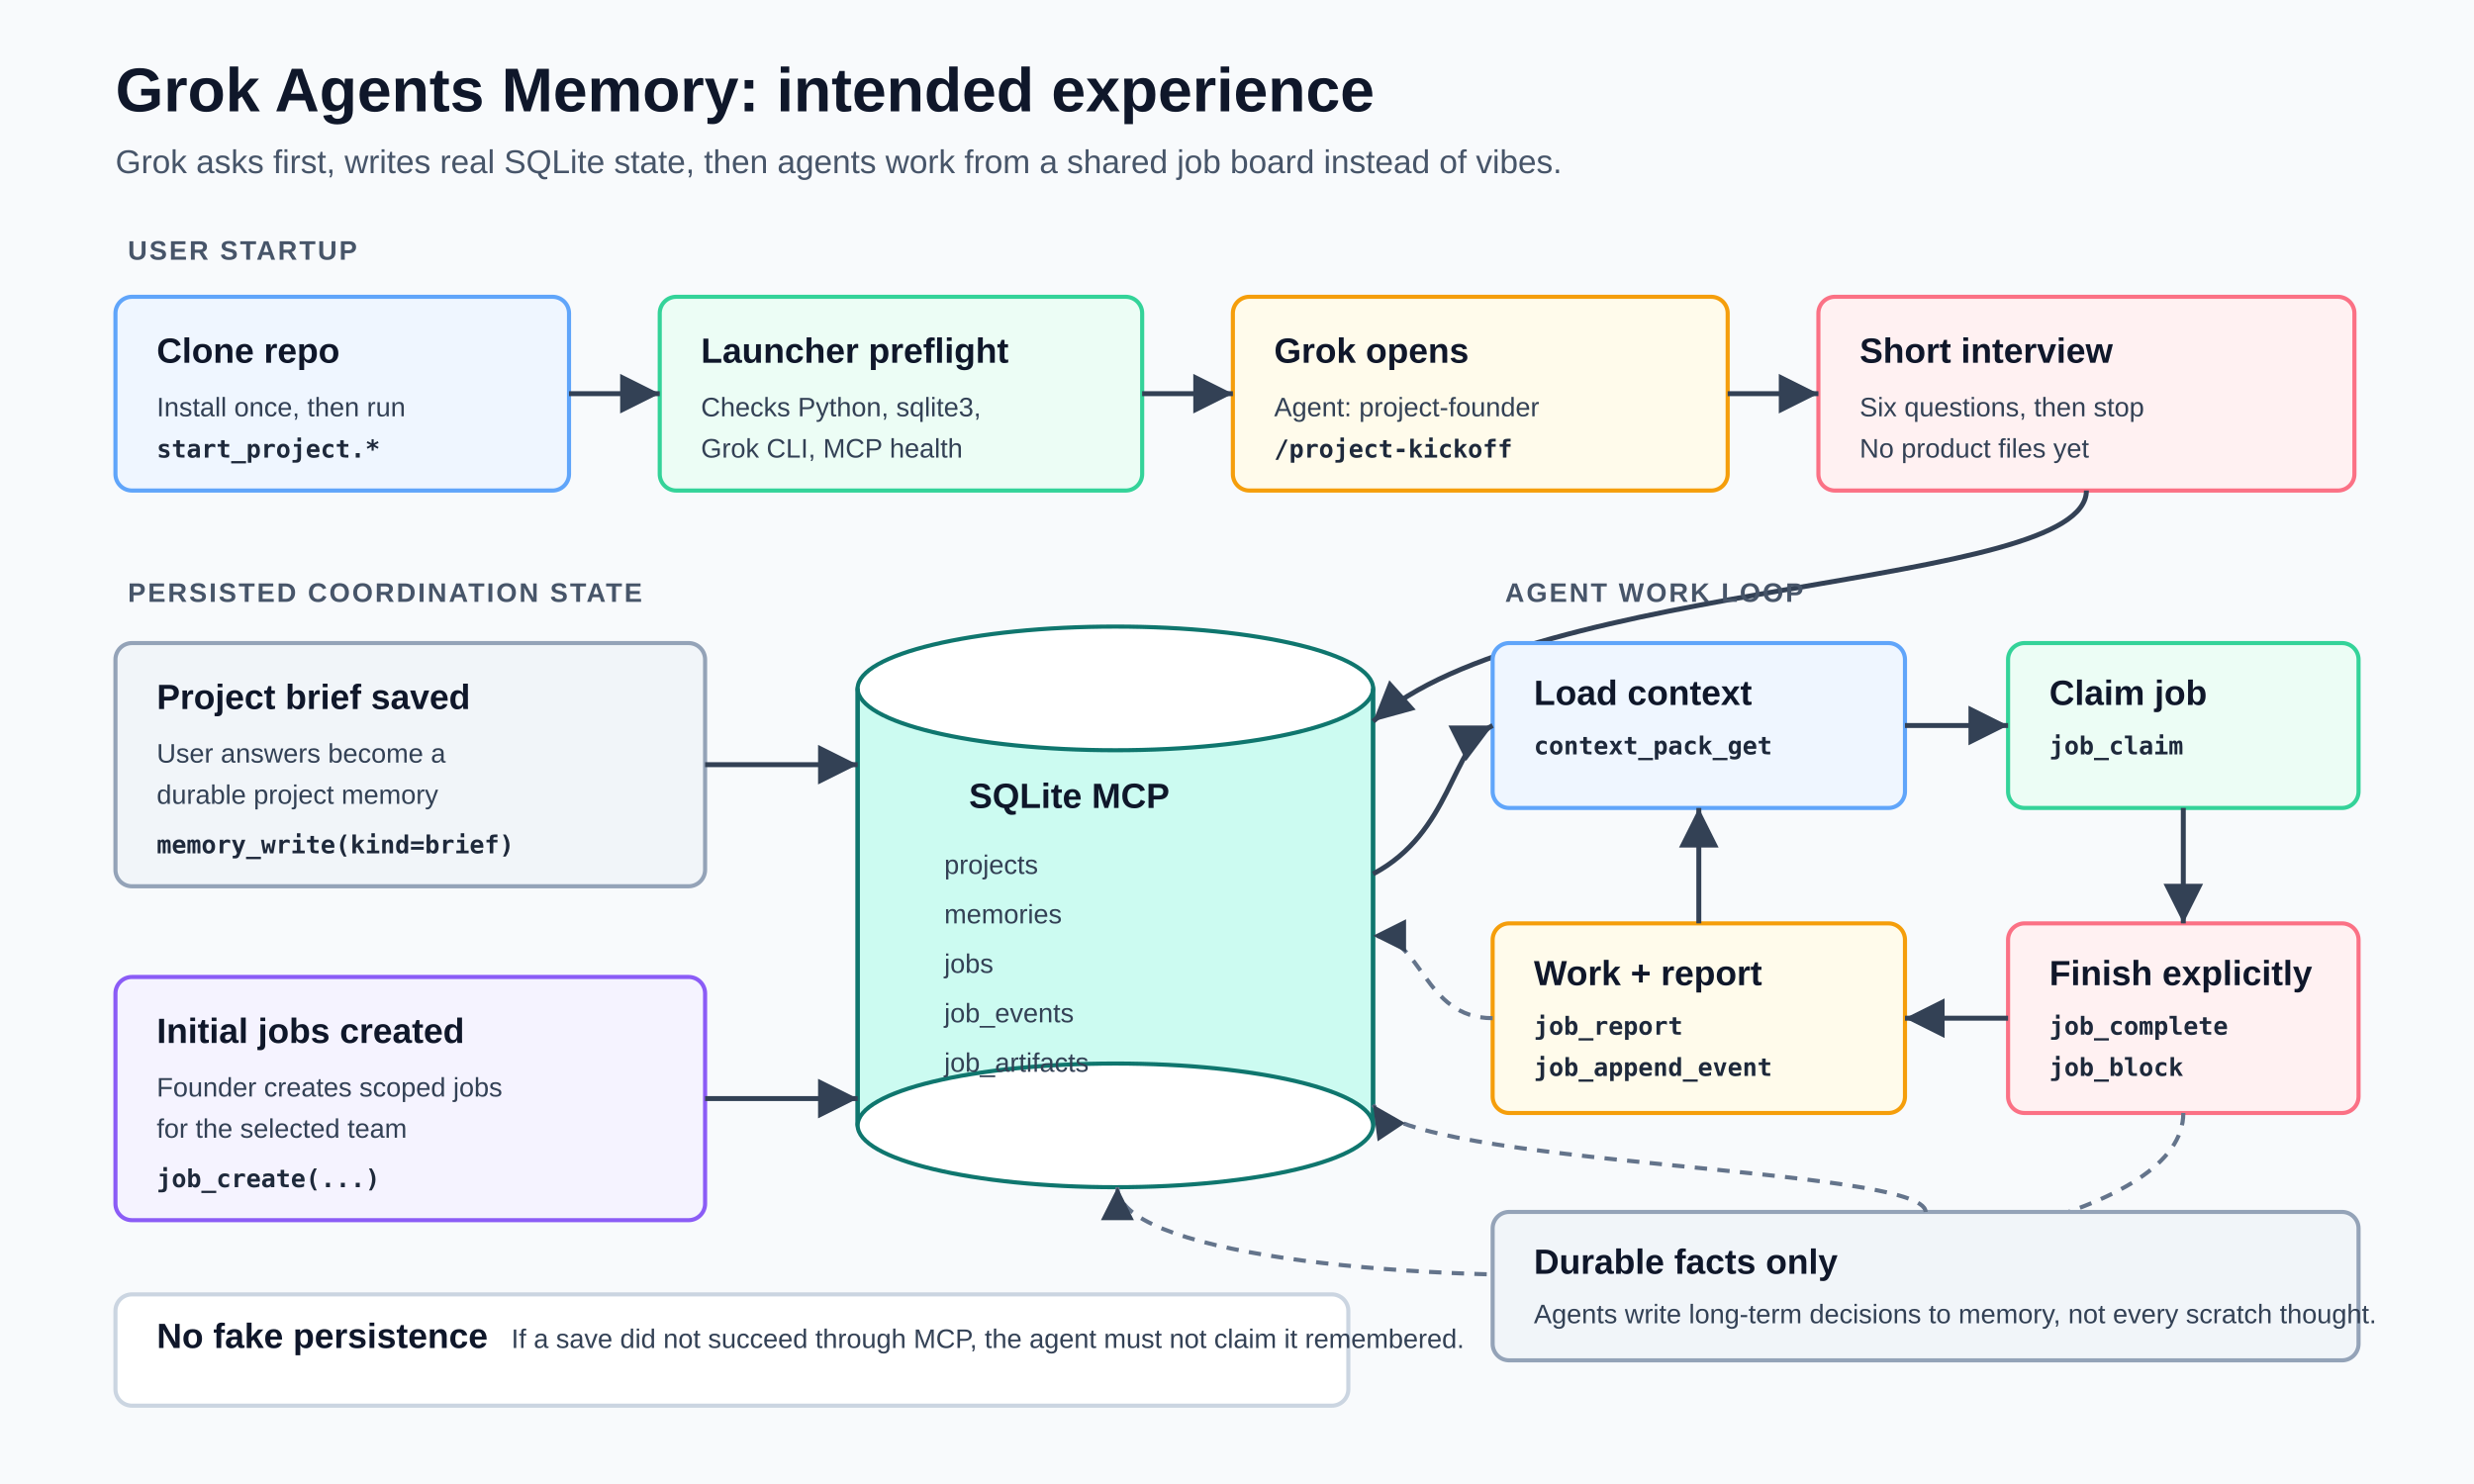
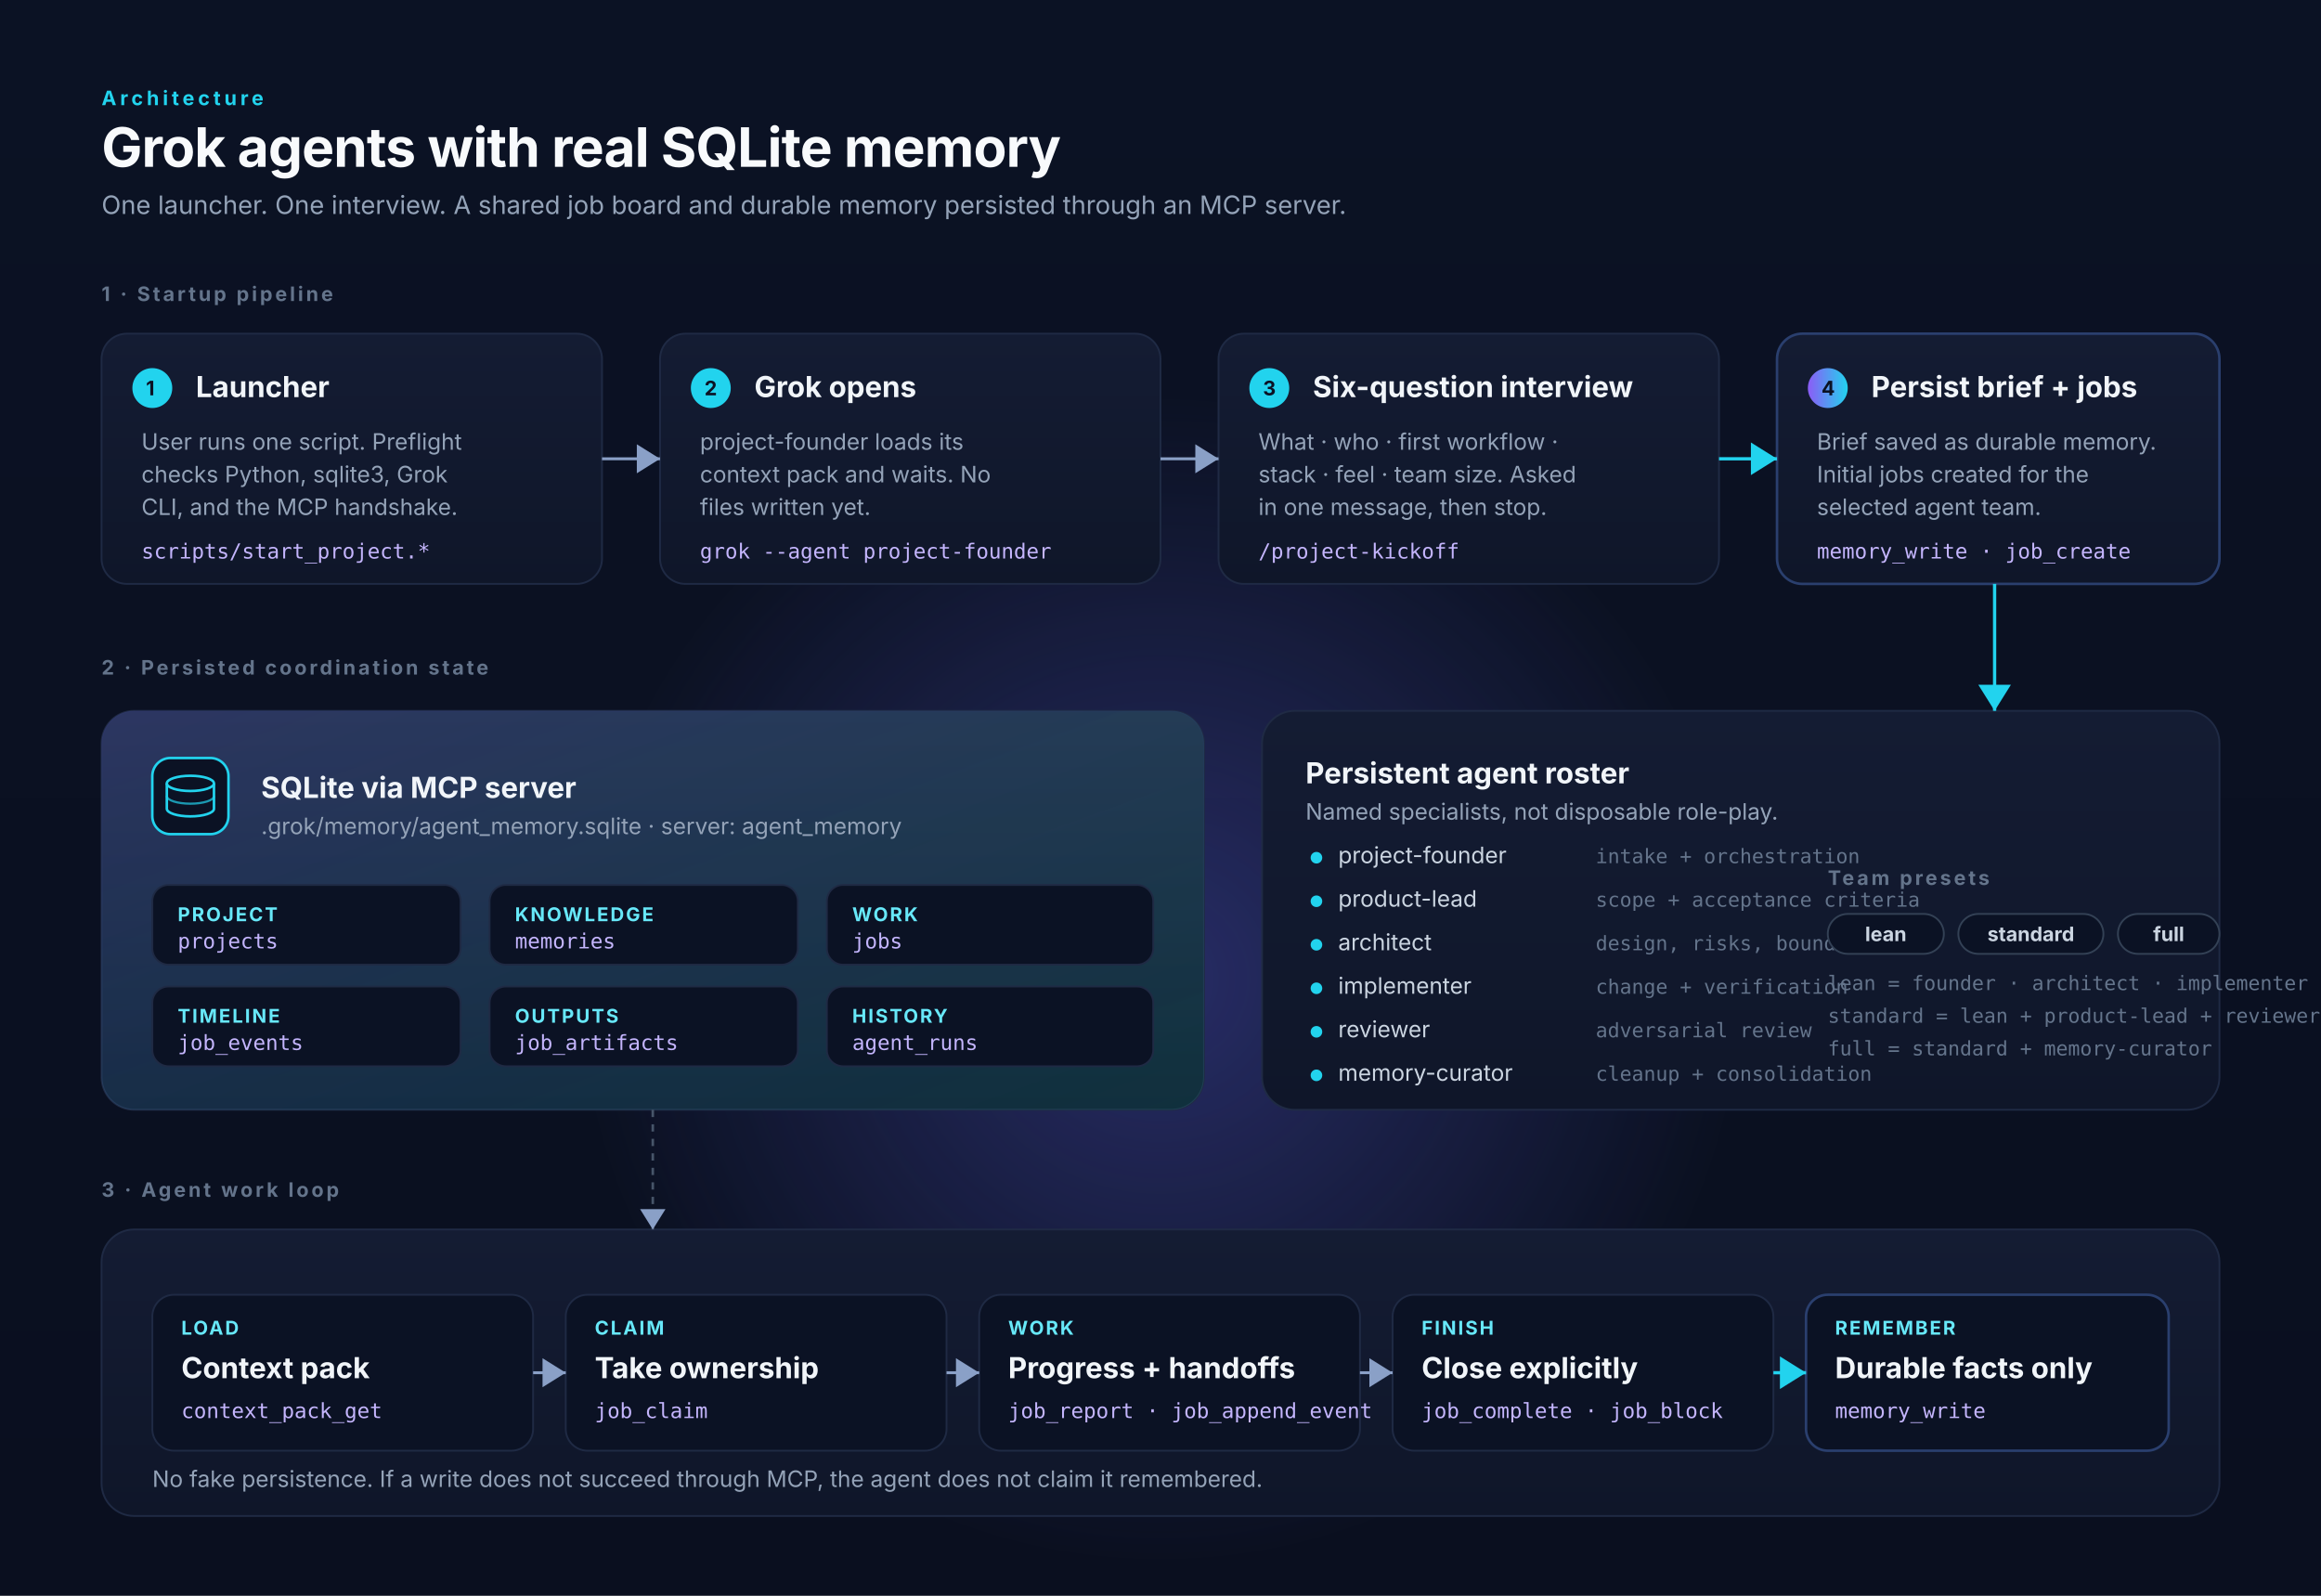
- <svg xmlns="http://www.w3.org/2000/svg" width="1200" height="720" viewBox="0 0 1200 720" role="img" aria-labelledby="title desc">
+ <svg xmlns="http://www.w3.org/2000/svg" width="1280" height="880" viewBox="0 0 1280 880" role="img" aria-labelledby="title desc" font-family="Inter, ui-sans-serif, system-ui, -apple-system, Segoe UI, Roboto, Helvetica, Arial, sans-serif">
  <defs>
-     <marker id="arrow" markerWidth="12" markerHeight="12" refX="10" refY="6" orient="auto" markerUnits="strokeWidth">
-       <path d="M2,2 L10,6 L2,10 Z" fill="#334155" />
+     <linearGradient id="bg" x1="0" y1="0" x2="0" y2="1">
+       <stop offset="0" stop-color="#0b1224" />
+       <stop offset="1" stop-color="#0a0f1f" />
+     </linearGradient>
+     <linearGradient id="accent" x1="0" y1="0" x2="1" y2="0">
+       <stop offset="0" stop-color="#8b5cf6" />
+       <stop offset="1" stop-color="#22d3ee" />
+     </linearGradient>
+     <linearGradient id="card" x1="0" y1="0" x2="0" y2="1">
+       <stop offset="0" stop-color="#141c33" />
+       <stop offset="1" stop-color="#0f1629" />
+     </linearGradient>
+     <linearGradient id="db" x1="0" y1="0" x2="0" y2="1">
+       <stop offset="0" stop-color="#1e293b" />
+       <stop offset="1" stop-color="#0f172a" />
+     </linearGradient>
+     <linearGradient id="hub" x1="0" y1="0" x2="1" y2="1">
+       <stop offset="0" stop-color="#6366f1" stop-opacity="0.35" />
+       <stop offset="1" stop-color="#14b8a6" stop-opacity="0.25" />
+     </linearGradient>
+     <radialGradient id="glow" cx="0.5" cy="0.5" r="0.5">
+       <stop offset="0" stop-color="#6366f1" stop-opacity="0.55" />
+       <stop offset="1" stop-color="#6366f1" stop-opacity="0" />
+     </radialGradient>
+     <marker id="arr" markerWidth="10" markerHeight="10" refX="8" refY="5" orient="auto" markerUnits="strokeWidth">
+       <path d="M0,0 L8,5 L0,10 Z" fill="#8aa0c7" />
+     </marker>
+     <marker id="arrA" markerWidth="10" markerHeight="10" refX="8" refY="5" orient="auto" markerUnits="strokeWidth">
+       <path d="M0,0 L8,5 L0,10 Z" fill="#22d3ee" />
    </marker>
    <style>
-       .bg { fill: #f8fafc; }
-       .title { font: 700 30px Arial, sans-serif; fill: #0f172a; }
-       .subtitle { font: 16px Arial, sans-serif; fill: #475569; }
-       .section-label { font: 700 13px Arial, sans-serif; letter-spacing: 1px; fill: #475569; }
-       .box { fill: #ffffff; stroke: #cbd5e1; stroke-width: 2; rx: 8; }
-       .box-blue { fill: #eff6ff; stroke: #60a5fa; stroke-width: 2; rx: 8; }
-       .box-green { fill: #ecfdf5; stroke: #34d399; stroke-width: 2; rx: 8; }
-       .box-amber { fill: #fffbeb; stroke: #f59e0b; stroke-width: 2; rx: 8; }
-       .box-rose { fill: #fff1f2; stroke: #fb7185; stroke-width: 2; rx: 8; }
-       .box-violet { fill: #f5f3ff; stroke: #8b5cf6; stroke-width: 2; rx: 8; }
-       .box-gray { fill: #f1f5f9; stroke: #94a3b8; stroke-width: 2; rx: 8; }
-       .db { fill: #ffffff; stroke: #0f766e; stroke-width: 2; }
-       .db-fill { fill: #ccfbf1; stroke: #0f766e; stroke-width: 2; }
-       .node-title { font: 700 17px Arial, sans-serif; fill: #0f172a; }
-       .node-text { font: 13px Arial, sans-serif; fill: #334155; }
-       .tiny { font: 12px Arial, sans-serif; fill: #475569; }
-       .code { font: 700 12px Consolas, monospace; fill: #1e293b; }
-       .arrow { stroke: #334155; stroke-width: 2.4; fill: none; marker-end: url(#arrow); }
-       .arrow-soft { stroke: #64748b; stroke-width: 2; fill: none; marker-end: url(#arrow); stroke-dasharray: 6 5; }
-       .rail { fill: none; stroke: #e2e8f0; stroke-width: 2; }
+       .h1 { font-size: 30px; font-weight: 700; fill: #f8fafc; letter-spacing: -0.4px; }
+       .h2 { font-size: 14px; fill: #94a3b8; }
+       .kicker { font-size: 11px; font-weight: 700; letter-spacing: 2px; fill: #22d3ee; text-transform: uppercase; }
+       .label { font-size: 11px; font-weight: 700; letter-spacing: 1.5px; fill: #64748b; text-transform: uppercase; }
+       .card-title { font-size: 16px; font-weight: 700; fill: #f1f5f9; }
+       .card-body { font-size: 12.5px; fill: #94a3b8; }
+       .mono { font-family: "JetBrains Mono", ui-monospace, SFMono-Regular, Menlo, Consolas, monospace; font-size: 11.5px; fill: #c4b5fd; }
+       .mono-dim { font-family: "JetBrains Mono", ui-monospace, SFMono-Regular, Menlo, Consolas, monospace; font-size: 11px; fill: #64748b; }
+       .tag { font-size: 10.5px; font-weight: 700; fill: #67e8f9; letter-spacing: 1px; }
+       .num { font-size: 11px; font-weight: 700; fill: #0b1224; }
+       .agent { font-size: 12.5px; fill: #cbd5e1; }
+       .agent-bullet { fill: #22d3ee; }
+       .arrow { stroke: #8aa0c7; stroke-width: 1.6; fill: none; marker-end: url(#arr); }
+       .arrow-soft { stroke: #475569; stroke-width: 1.4; fill: none; marker-end: url(#arr); stroke-dasharray: 4 4; }
+       .arrow-accent { stroke: #22d3ee; stroke-width: 1.8; fill: none; marker-end: url(#arrA); }
    </style>
  </defs>
-   <rect class="bg" x="0" y="0" width="1200" height="720" />
-   <text class="title" x="56" y="54">Grok Agents Memory: intended experience</text>
-   <text class="subtitle" x="56" y="84">Grok asks first, writes real SQLite state, then agents work from a shared job board instead of vibes.</text>
-   <text class="section-label" x="62" y="126">USER STARTUP</text>
-   <rect class="box-blue" x="56" y="144" width="220" height="94" />
-   <text class="node-title" x="76" y="176">Clone repo</text>
-   <text class="node-text" x="76" y="202">Install once, then run</text>
-   <text class="code" x="76" y="222">start_project.*</text>
-   <rect class="box-green" x="320" y="144" width="234" height="94" />
-   <text class="node-title" x="340" y="176">Launcher preflight</text>
-   <text class="node-text" x="340" y="202">Checks Python, sqlite3,</text>
-   <text class="node-text" x="340" y="222">Grok CLI, MCP health</text>
-   <rect class="box-amber" x="598" y="144" width="240" height="94" />
-   <text class="node-title" x="618" y="176">Grok opens</text>
-   <text class="node-text" x="618" y="202">Agent: project-founder</text>
-   <text class="code" x="618" y="222">/project-kickoff</text>
-   <rect class="box-rose" x="882" y="144" width="260" height="94" />
-   <text class="node-title" x="902" y="176">Short interview</text>
-   <text class="node-text" x="902" y="202">Six questions, then stop</text>
-   <text class="node-text" x="902" y="222">No product files yet</text>
-   <path class="arrow" d="M276 191 H320" />
-   <path class="arrow" d="M554 191 H598" />
-   <path class="arrow" d="M838 191 H882" />
-   <text class="section-label" x="62" y="292">PERSISTED COORDINATION STATE</text>
-   <rect class="box-gray" x="56" y="312" width="286" height="118" />
-   <text class="node-title" x="76" y="344">Project brief saved</text>
-   <text class="node-text" x="76" y="370">User answers become a</text>
-   <text class="node-text" x="76" y="390">durable project memory</text>
-   <text class="code" x="76" y="414">memory_write(kind=brief)</text>
-   <rect class="box-violet" x="56" y="474" width="286" height="118" />
-   <text class="node-title" x="76" y="506">Initial jobs created</text>
-   <text class="node-text" x="76" y="532">Founder creates scoped jobs</text>
-   <text class="node-text" x="76" y="552">for the selected team</text>
-   <text class="code" x="76" y="576">job_create(...)</text>
-   <g transform="translate(416 304)">
-     <path class="db-fill" d="M0 30 C0 12, 250 12, 250 30 L250 242 C250 260, 0 260, 0 242 Z" />
-     <ellipse class="db" cx="125" cy="30" rx="125" ry="30" />
-     <path class="db" d="M0 30 L0 242" />
-     <path class="db" d="M250 30 L250 242" />
-     <ellipse class="db" cx="125" cy="242" rx="125" ry="30" />
-     <text class="node-title" x="54" y="88">SQLite MCP</text>
-     <text class="node-text" x="42" y="120">projects</text>
-     <text class="node-text" x="42" y="144">memories</text>
-     <text class="node-text" x="42" y="168">jobs</text>
-     <text class="node-text" x="42" y="192">job_events</text>
-     <text class="node-text" x="42" y="216">job_artifacts</text>
-   </g>
-   <path class="arrow" d="M1012 238 C1012 286, 744 280, 666 350" />
-   <path class="arrow" d="M342 371 H416" />
-   <path class="arrow" d="M342 533 H416" />
-   <text class="section-label" x="730" y="292">AGENT WORK LOOP</text>
-   <rect class="box-blue" x="724" y="312" width="200" height="80" />
-   <text class="node-title" x="744" y="342">Load context</text>
-   <text class="code" x="744" y="366">context_pack_get</text>
-   <rect class="box-green" x="974" y="312" width="170" height="80" />
-   <text class="node-title" x="994" y="342">Claim job</text>
-   <text class="code" x="994" y="366">job_claim</text>
-   <rect class="box-amber" x="724" y="448" width="200" height="92" />
-   <text class="node-title" x="744" y="478">Work + report</text>
-   <text class="code" x="744" y="502">job_report</text>
-   <text class="code" x="744" y="522">job_append_event</text>
-   <rect class="box-rose" x="974" y="448" width="170" height="92" />
-   <text class="node-title" x="994" y="478">Finish explicitly</text>
-   <text class="code" x="994" y="502">job_complete</text>
-   <text class="code" x="994" y="522">job_block</text>
-   <path class="arrow" d="M666 424 C704 404, 704 362, 724 352" />
-   <path class="arrow" d="M924 352 H974" />
-   <path class="arrow" d="M1059 392 V448" />
-   <path class="arrow" d="M974 494 H924" />
-   <path class="arrow" d="M824 448 V392" />
-   <path class="arrow-soft" d="M724 494 C690 494, 690 454, 666 454" />
-   <path class="arrow-soft" d="M1059 540 C1059 638, 542 638, 542 576" />
-   <rect class="box-gray" x="724" y="588" width="420" height="72" />
-   <text class="node-title" x="744" y="618">Durable facts only</text>
-   <text class="node-text" x="744" y="642">Agents write long-term decisions to memory, not every scratch thought.</text>
-   <path class="arrow-soft" d="M934 588 C934 566, 686 566, 666 536" />
-   <rect class="box" x="56" y="628" width="598" height="54" />
-   <text class="node-title" x="76" y="654">No fake persistence</text>
-   <text class="node-text" x="248" y="654">If a save did not succeed through MCP, the agent must not claim it remembered.</text>
+   <rect width="1280" height="880" fill="url(#bg)" />
+   <circle cx="640" cy="540" r="320" fill="url(#glow)" opacity="0.6" />
+   <text class="kicker" x="56" y="58">Architecture</text>
+   <text class="h1" x="56" y="92">Grok agents with real SQLite memory</text>
+   <text class="h2" x="56" y="118">One launcher. One interview. A shared job board and durable memory persisted through an MCP server.</text>
+   <text class="label" x="56" y="166">1 · Startup pipeline</text>
+   <g transform="translate(56 184)">
+     <rect width="276" height="138" rx="14" fill="url(#card)" stroke="#1f2a44" stroke-width="1" />
+     <circle cx="28" cy="30" r="11" fill="#22d3ee" />
+     <text class="num" x="24.5" y="34">1</text>
+     <text class="card-title" x="52" y="35">Launcher</text>
+     <text class="card-body" x="22" y="64">User runs one script. Preflight</text>
+     <text class="card-body" x="22" y="82">checks Python, sqlite3, Grok</text>
+     <text class="card-body" x="22" y="100">CLI, and the MCP handshake.</text>
+     <text class="mono" x="22" y="124">scripts/start_project.*</text>
+   </g>
+   <g transform="translate(364 184)">
+     <rect width="276" height="138" rx="14" fill="url(#card)" stroke="#1f2a44" stroke-width="1" />
+     <circle cx="28" cy="30" r="11" fill="#22d3ee" />
+     <text class="num" x="24.5" y="34">2</text>
+     <text class="card-title" x="52" y="35">Grok opens</text>
+     <text class="card-body" x="22" y="64">project-founder loads its</text>
+     <text class="card-body" x="22" y="82">context pack and waits. No</text>
+     <text class="card-body" x="22" y="100">files written yet.</text>
+     <text class="mono" x="22" y="124">grok --agent project-founder</text>
+   </g>
+   <g transform="translate(672 184)">
+     <rect width="276" height="138" rx="14" fill="url(#card)" stroke="#1f2a44" stroke-width="1" />
+     <circle cx="28" cy="30" r="11" fill="#22d3ee" />
+     <text class="num" x="24.5" y="34">3</text>
+     <text class="card-title" x="52" y="35">Six-question interview</text>
+     <text class="card-body" x="22" y="64">What · who · first workflow ·</text>
+     <text class="card-body" x="22" y="82">stack · feel · team size. Asked</text>
+     <text class="card-body" x="22" y="100">in one message, then stop.</text>
+     <text class="mono" x="22" y="124">/project-kickoff</text>
+   </g>
+   <g transform="translate(980 184)">
+     <rect width="244" height="138" rx="14" fill="url(#card)" stroke="#2a3f6e" stroke-width="1.4" />
+     <circle cx="28" cy="30" r="11" fill="url(#accent)" />
+     <text class="num" x="24.5" y="34">4</text>
+     <text class="card-title" x="52" y="35">Persist brief + jobs</text>
+     <text class="card-body" x="22" y="64">Brief saved as durable memory.</text>
+     <text class="card-body" x="22" y="82">Initial jobs created for the</text>
+     <text class="card-body" x="22" y="100">selected agent team.</text>
+     <text class="mono" x="22" y="124">memory_write · job_create</text>
+   </g>
+   <path class="arrow" d="M332 253 H364" />
+   <path class="arrow" d="M640 253 H672" />
+   <path class="arrow-accent" d="M948 253 H980" />
+   <text class="label" x="56" y="372">2 · Persisted coordination state</text>
+   <g transform="translate(56 392)">
+     <rect width="608" height="220" rx="18" fill="url(#db)" stroke="#1f2a44" stroke-width="1" />
+     <rect width="608" height="220" rx="18" fill="url(#hub)" opacity="0.6" />
+     <g transform="translate(28 26)">
+       <rect width="42" height="42" rx="10" fill="#0b1224" stroke="#22d3ee" stroke-width="1.4" />
+       <ellipse cx="21" cy="14" rx="13" ry="4.2" fill="none" stroke="#22d3ee" stroke-width="1.4" />
+       <path d="M8 14 V28 a13 4.2 0 0 0 26 0 V14" fill="none" stroke="#22d3ee" stroke-width="1.4" />
+       <path d="M8 21 a13 4.2 0 0 0 26 0" fill="none" stroke="#22d3ee" stroke-width="1.2" opacity="0.7" />
+       <text class="card-title" x="60" y="22">SQLite via MCP server</text>
+       <text class="card-body" x="60" y="42">.grok/memory/agent_memory.sqlite · server: agent_memory</text>
+     </g>
+     <g transform="translate(28 96)" font-family="Inter, system-ui, sans-serif">
+       <g transform="translate(0 0)">
+         <rect width="170" height="44" rx="9" fill="#0b1224" stroke="#1f2a44" />
+         <text class="tag" x="14" y="20">PROJECT</text>
+         <text class="mono" x="14" y="35">projects</text>
+       </g>
+       <g transform="translate(186 0)">
+         <rect width="170" height="44" rx="9" fill="#0b1224" stroke="#1f2a44" />
+         <text class="tag" x="14" y="20">KNOWLEDGE</text>
+         <text class="mono" x="14" y="35">memories</text>
+       </g>
+       <g transform="translate(372 0)">
+         <rect width="180" height="44" rx="9" fill="#0b1224" stroke="#1f2a44" />
+         <text class="tag" x="14" y="20">WORK</text>
+         <text class="mono" x="14" y="35">jobs</text>
+       </g>
+       <g transform="translate(0 56)">
+         <rect width="170" height="44" rx="9" fill="#0b1224" stroke="#1f2a44" />
+         <text class="tag" x="14" y="20">TIMELINE</text>
+         <text class="mono" x="14" y="35">job_events</text>
+       </g>
+       <g transform="translate(186 56)">
+         <rect width="170" height="44" rx="9" fill="#0b1224" stroke="#1f2a44" />
+         <text class="tag" x="14" y="20">OUTPUTS</text>
+         <text class="mono" x="14" y="35">job_artifacts</text>
+       </g>
+       <g transform="translate(372 56)">
+         <rect width="180" height="44" rx="9" fill="#0b1224" stroke="#1f2a44" />
+         <text class="tag" x="14" y="20">HISTORY</text>
+         <text class="mono" x="14" y="35">agent_runs</text>
+       </g>
+     </g>
+   </g>
+   <g transform="translate(696 392)">
+     <rect width="528" height="220" rx="18" fill="url(#card)" stroke="#1f2a44" stroke-width="1" />
+     <text class="card-title" x="24" y="40">Persistent agent roster</text>
+     <text class="card-body" x="24" y="60">Named specialists, not disposable role-play.</text>
+     <g transform="translate(24 84)">
+       <circle class="agent-bullet" cx="6" cy="-3" r="3.2" />
+       <text class="agent" x="18" y="0">project-founder</text>
+       <text class="mono-dim" x="160" y="0">intake + orchestration</text>
+     </g>
+     <g transform="translate(24 108)">
+       <circle class="agent-bullet" cx="6" cy="-3" r="3.2" />
+       <text class="agent" x="18" y="0">product-lead</text>
+       <text class="mono-dim" x="160" y="0">scope + acceptance criteria</text>
+     </g>
+     <g transform="translate(24 132)">
+       <circle class="agent-bullet" cx="6" cy="-3" r="3.2" />
+       <text class="agent" x="18" y="0">architect</text>
+       <text class="mono-dim" x="160" y="0">design, risks, boundaries</text>
+     </g>
+     <g transform="translate(24 156)">
+       <circle class="agent-bullet" cx="6" cy="-3" r="3.2" />
+       <text class="agent" x="18" y="0">implementer</text>
+       <text class="mono-dim" x="160" y="0">change + verification</text>
+     </g>
+     <g transform="translate(24 180)">
+       <circle class="agent-bullet" cx="6" cy="-3" r="3.2" />
+       <text class="agent" x="18" y="0">reviewer</text>
+       <text class="mono-dim" x="160" y="0">adversarial review</text>
+     </g>
+     <g transform="translate(24 204)">
+       <circle class="agent-bullet" cx="6" cy="-3" r="3.2" />
+       <text class="agent" x="18" y="0">memory-curator</text>
+       <text class="mono-dim" x="160" y="0">cleanup + consolidation</text>
+     </g>
+     <g transform="translate(312 96)">
+       <text class="label" x="0" y="0">Team presets</text>
+       <g transform="translate(0 16)">
+         <rect width="64" height="22" rx="11" fill="#0b1224" stroke="#334155" />
+         <text x="32" y="15" text-anchor="middle" font-size="11" fill="#cbd5e1" font-weight="700">lean</text>
+       </g>
+       <g transform="translate(72 16)">
+         <rect width="80" height="22" rx="11" fill="#0b1224" stroke="#334155" />
+         <text x="40" y="15" text-anchor="middle" font-size="11" fill="#cbd5e1" font-weight="700">standard</text>
+       </g>
+       <g transform="translate(160 16)">
+         <rect width="56" height="22" rx="11" fill="#0b1224" stroke="#334155" />
+         <text x="28" y="15" text-anchor="middle" font-size="11" fill="#cbd5e1" font-weight="700">full</text>
+       </g>
+       <text class="mono-dim" x="0" y="58">lean = founder · architect · implementer</text>
+       <text class="mono-dim" x="0" y="76">standard = lean + product-lead + reviewer</text>
+       <text class="mono-dim" x="0" y="94">full = standard + memory-curator</text>
+     </g>
+   </g>
+   <path class="arrow-accent" d="M1100 322 V392" />
+   <text class="label" x="56" y="660">3 · Agent work loop</text>
+   <g transform="translate(56 678)">
+     <rect width="1168" height="158" rx="18" fill="url(#card)" stroke="#1f2a44" stroke-width="1" />
+     <g transform="translate(28 36)">
+       <g>
+         <rect width="210" height="86" rx="12" fill="#0b1224" stroke="#1f2a44" />
+         <text class="tag" x="16" y="22">LOAD</text>
+         <text class="card-title" x="16" y="46" font-size="14">Context pack</text>
+         <text class="mono" x="16" y="68">context_pack_get</text>
+       </g>
+       <g transform="translate(228 0)">
+         <rect width="210" height="86" rx="12" fill="#0b1224" stroke="#1f2a44" />
+         <text class="tag" x="16" y="22">CLAIM</text>
+         <text class="card-title" x="16" y="46" font-size="14">Take ownership</text>
+         <text class="mono" x="16" y="68">job_claim</text>
+       </g>
+       <g transform="translate(456 0)">
+         <rect width="210" height="86" rx="12" fill="#0b1224" stroke="#1f2a44" />
+         <text class="tag" x="16" y="22">WORK</text>
+         <text class="card-title" x="16" y="46" font-size="14">Progress + handoffs</text>
+         <text class="mono" x="16" y="68">job_report · job_append_event</text>
+       </g>
+       <g transform="translate(684 0)">
+         <rect width="210" height="86" rx="12" fill="#0b1224" stroke="#1f2a44" />
+         <text class="tag" x="16" y="22">FINISH</text>
+         <text class="card-title" x="16" y="46" font-size="14">Close explicitly</text>
+         <text class="mono" x="16" y="68">job_complete · job_block</text>
+       </g>
+       <g transform="translate(912 0)">
+         <rect width="200" height="86" rx="12" fill="#0b1224" stroke="#2a3f6e" stroke-width="1.4" />
+         <text class="tag" x="16" y="22" fill="#c4b5fd">REMEMBER</text>
+         <text class="card-title" x="16" y="46" font-size="14">Durable facts only</text>
+         <text class="mono" x="16" y="68">memory_write</text>
+       </g>
+       <path class="arrow" d="M210 43 H228" />
+       <path class="arrow" d="M438 43 H456" />
+       <path class="arrow" d="M666 43 H684" />
+       <path class="arrow-accent" d="M894 43 H912" />
+     </g>
+     <text class="card-body" x="28" y="142">No fake persistence. If a write does not succeed through MCP, the agent does not claim it remembered.</text>
+   </g>
+   <path class="arrow-soft" d="M360 612 V678" />
</svg>
